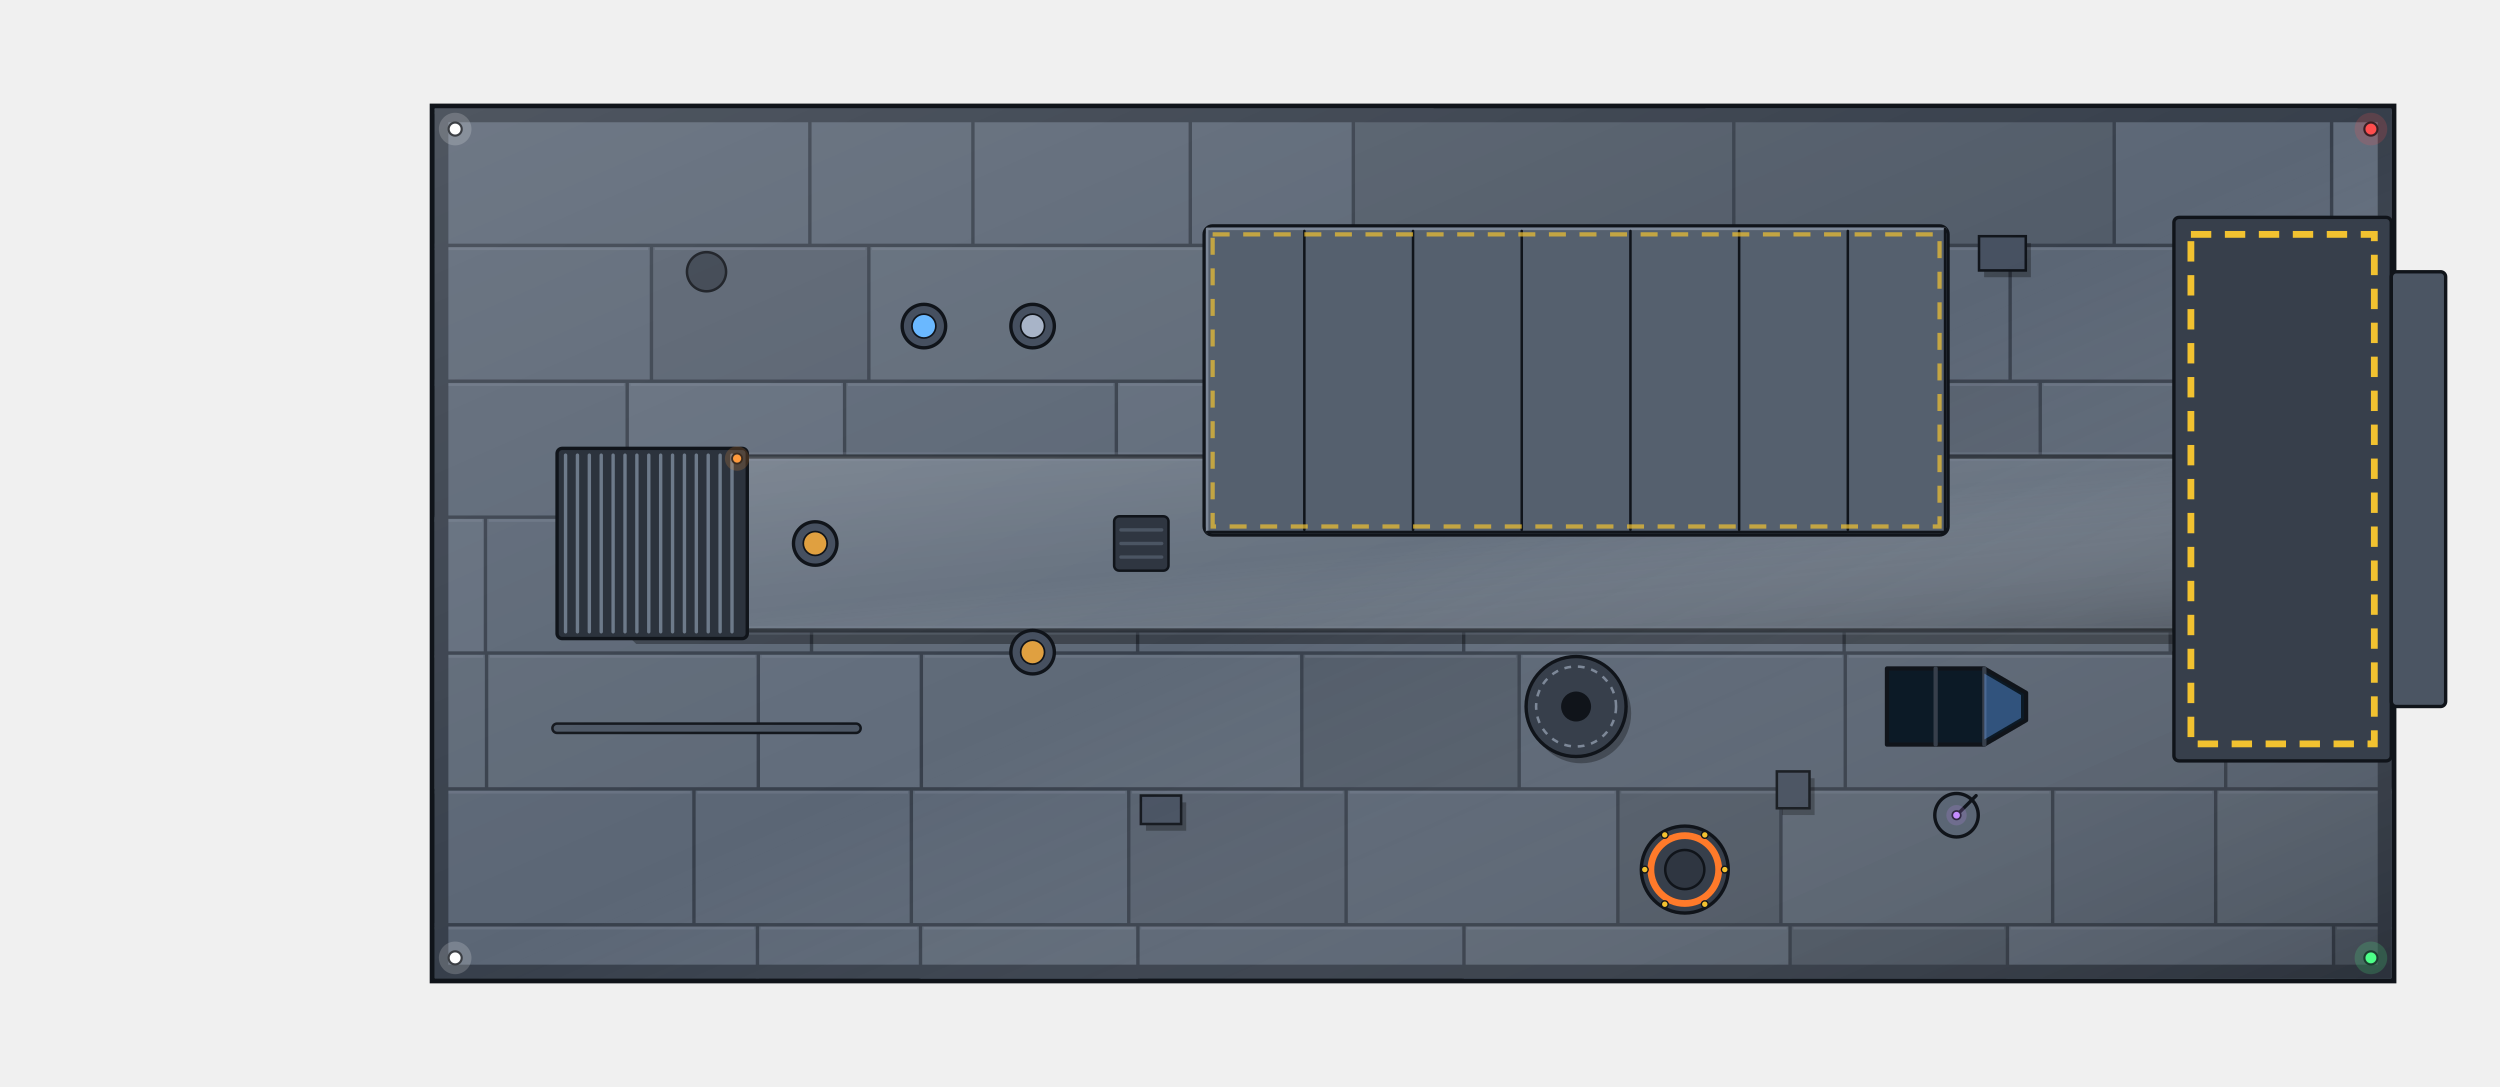
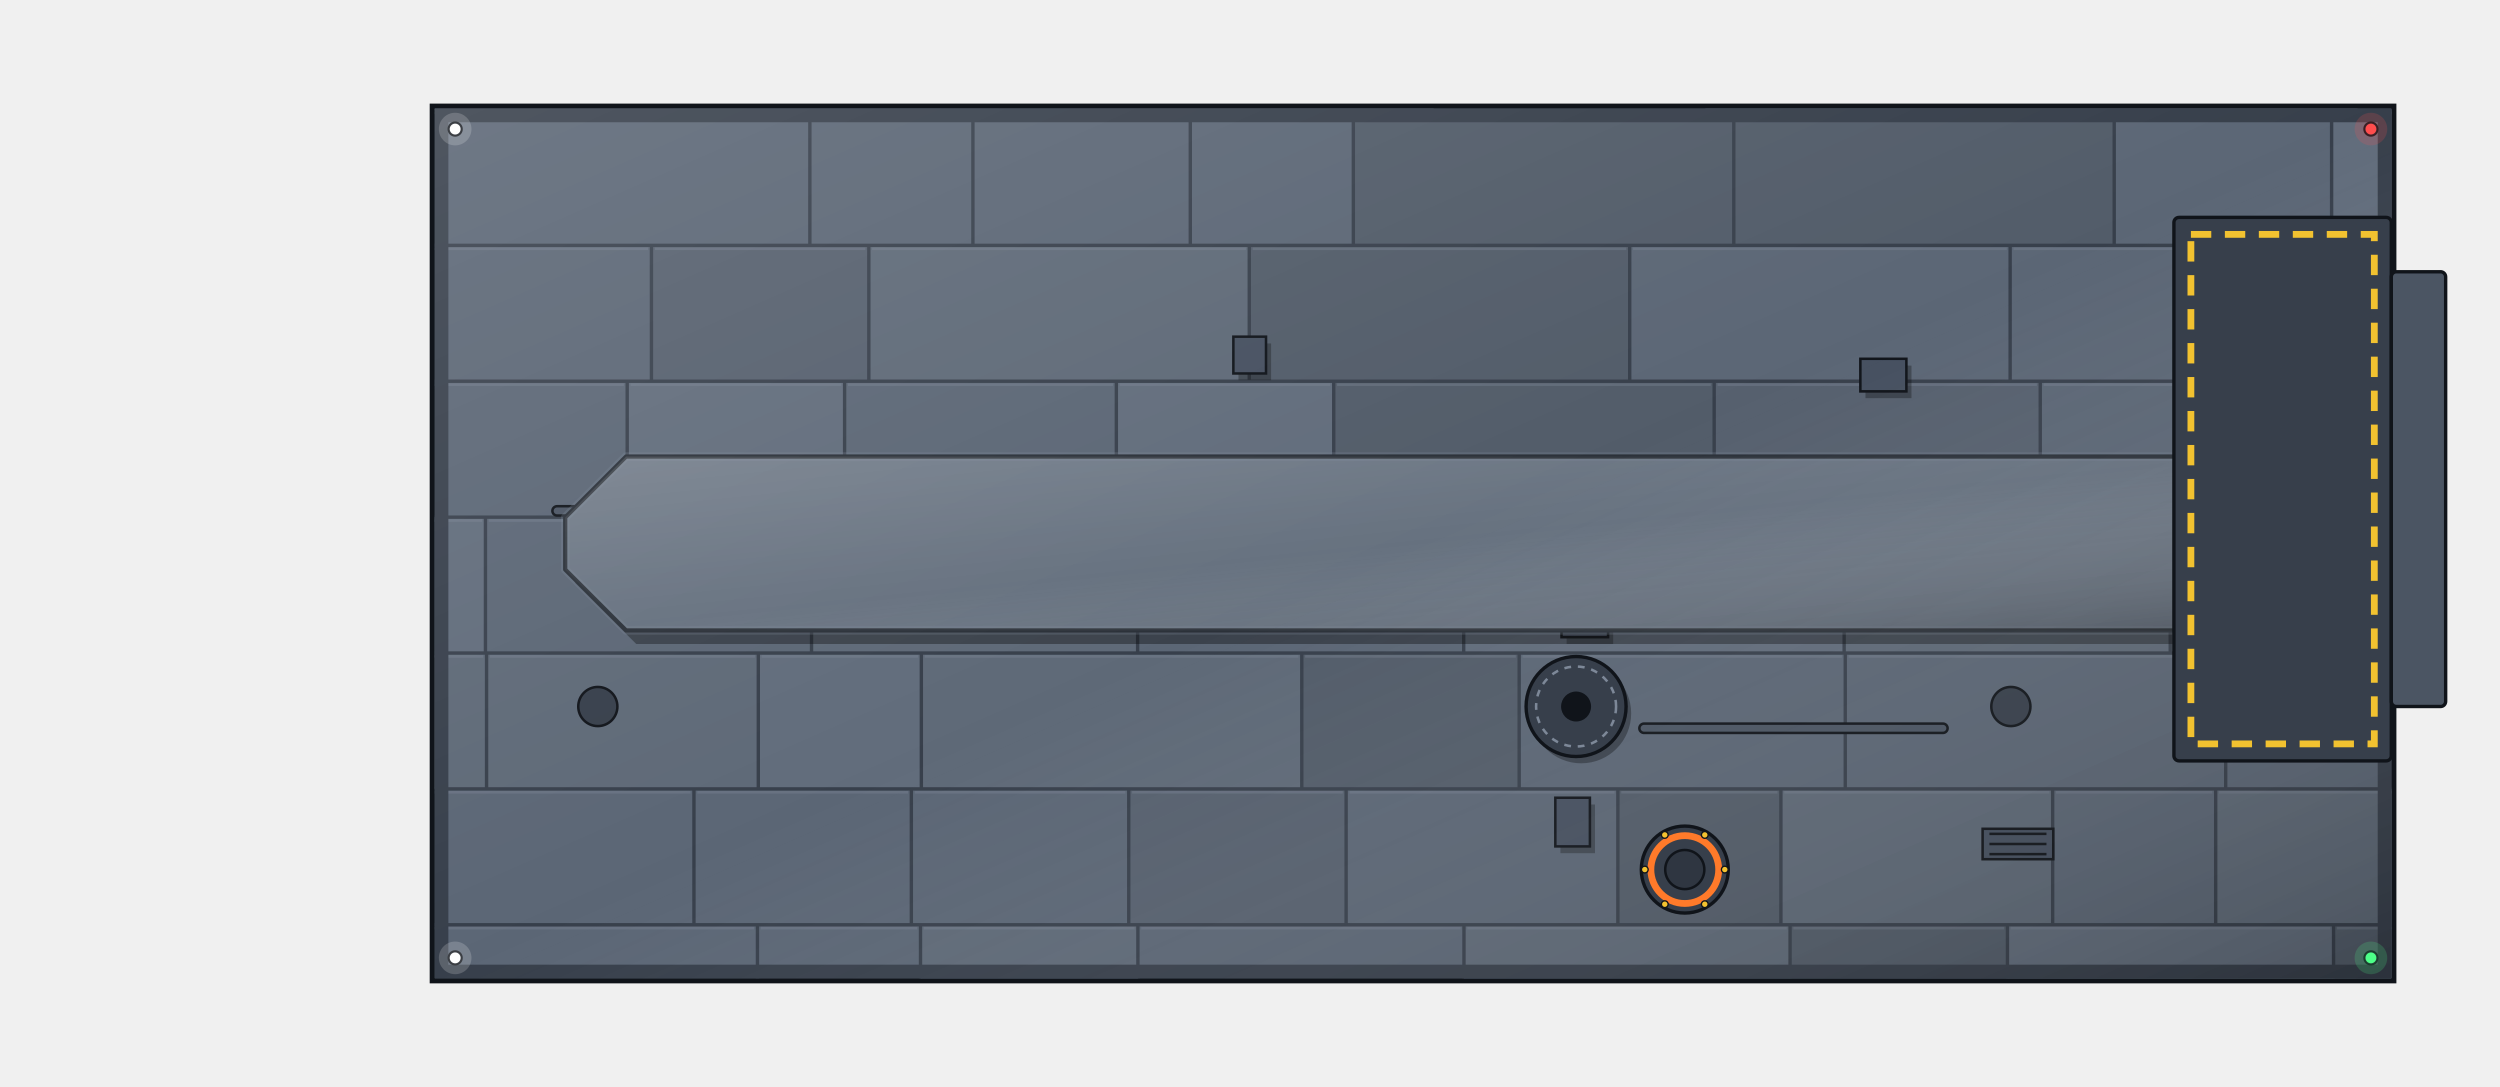
<svg xmlns="http://www.w3.org/2000/svg" width="1472" height="640" viewBox="-832 -320 1472 640">
  <defs>
    <clipPath id="salvage_tug_roof">
      <path d="M-576 -256h64v64h-64zM-576 -192h64v64h-64zM-576 -128h64v64h-64zM-576 -64h64v64h-64zM-576 0h64v64h-64zM-576 64h64v64h-64zM-576 128h64v64h-64zM-576 192h64v64h-64zM-512 -256h64v64h-64zM-512 -192h64v64h-64zM-512 -128h64v64h-64zM-512 -64h64v64h-64zM-512 0h64v64h-64zM-512 64h64v64h-64zM-512 128h64v64h-64zM-512 192h64v64h-64zM-448 -256h64v64h-64zM-448 -192h64v64h-64zM-448 -128h64v64h-64zM-448 -64h64v64h-64zM-448 0h64v64h-64zM-448 64h64v64h-64zM-448 128h64v64h-64zM-448 192h64v64h-64zM-384 -256h64v64h-64zM-384 -192h64v64h-64zM-384 -128h64v64h-64zM-384 -64h64v64h-64zM-384 0h64v64h-64zM-384 64h64v64h-64zM-384 128h64v64h-64zM-384 192h64v64h-64zM-320 -256h64v64h-64zM-320 -192h64v64h-64zM-320 -128h64v64h-64zM-320 -64h64v64h-64zM-320 0h64v64h-64zM-320 64h64v64h-64zM-320 128h64v64h-64zM-320 192h64v64h-64zM-256 -256h64v64h-64zM-256 -192h64v64h-64zM-256 -128h64v64h-64zM-256 -64h64v64h-64zM-256 0h64v64h-64zM-256 64h64v64h-64zM-256 128h64v64h-64zM-256 192h64v64h-64zM-192 -256h64v64h-64zM-192 -192h64v64h-64zM-192 -128h64v64h-64zM-192 -64h64v64h-64zM-192 0h64v64h-64zM-192 64h64v64h-64zM-192 128h64v64h-64zM-192 192h64v64h-64zM-128 -256h64v64h-64zM-128 -192h64v64h-64zM-128 -128h64v64h-64zM-128 -64h64v64h-64zM-128 0h64v64h-64zM-128 64h64v64h-64zM-128 128h64v64h-64zM-128 192h64v64h-64zM-64 -256h64v64h-64zM-64 -192h64v64h-64zM-64 -128h64v64h-64zM-64 -64h64v64h-64zM-64 0h64v64h-64zM-64 64h64v64h-64zM-64 128h64v64h-64zM-64 192h64v64h-64zM0 -256h64v64h-64zM0 -192h64v64h-64zM0 -128h64v64h-64zM0 -64h64v64h-64zM0 0h64v64h-64zM0 64h64v64h-64zM0 128h64v64h-64zM0 192h64v64h-64zM64 -256h64v64h-64zM64 -192h64v64h-64zM64 -128h64v64h-64zM64 -64h64v64h-64zM64 0h64v64h-64zM64 64h64v64h-64zM64 128h64v64h-64zM64 192h64v64h-64zM128 -256h64v64h-64zM128 -192h64v64h-64zM128 -128h64v64h-64zM128 -64h64v64h-64zM128 0h64v64h-64zM128 64h64v64h-64zM128 128h64v64h-64zM128 192h64v64h-64zM192 -256h64v64h-64zM192 -192h64v64h-64zM192 -128h64v64h-64zM192 -64h64v64h-64zM192 0h64v64h-64zM192 64h64v64h-64zM192 128h64v64h-64zM192 192h64v64h-64zM256 -256h64v64h-64zM256 -192h64v64h-64zM256 -128h64v64h-64zM256 -64h64v64h-64zM256 0h64v64h-64zM256 64h64v64h-64zM256 128h64v64h-64zM256 192h64v64h-64zM320 -256h64v64h-64zM320 -192h64v64h-64zM320 -128h64v64h-64zM320 -64h64v64h-64zM320 0h64v64h-64zM320 64h64v64h-64zM320 128h64v64h-64zM320 192h64v64h-64zM384 -256h64v64h-64zM384 -192h64v64h-64zM384 -128h64v64h-64zM384 -64h64v64h-64zM384 0h64v64h-64zM384 64h64v64h-64zM384 128h64v64h-64zM384 192h64v64h-64zM448 -256h64v64h-64zM448 -192h64v64h-64zM448 -128h64v64h-64zM448 -64h64v64h-64zM448 0h64v64h-64zM448 64h64v64h-64zM448 128h64v64h-64zM448 192h64v64h-64zM512 -256h64v64h-64zM512 -192h64v64h-64zM512 -128h64v64h-64zM512 -64h64v64h-64zM512 0h64v64h-64zM512 64h64v64h-64zM512 128h64v64h-64zM512 192h64v64h-64z" />
    </clipPath>
    <linearGradient id="salvage_tug_sheen" x1="0" y1="0" x2="1" y2="1">
      <stop offset="0" stop-color="#ffffff" stop-opacity="0.12" />
      <stop offset="0.5" stop-color="#ffffff" stop-opacity="0" />
      <stop offset="1" stop-color="#000000" stop-opacity="0.22" />
    </linearGradient>
  </defs>
  <g id="base">
    <path d="M-512 -256L-448 -256M-256 -256L-192 -256M448 -256L512 -256M-576 128L-576 192M-64 256L0 256M192 256L256 256M-64 -256L0 -256M320 256L384 256M192 -256L256 -256M-576 -192L-576 -128M320 -256L384 -256M-448 256L-384 256M-320 256L-256 256M384 256L448 256M576 -192L576 -128M-576 -64L-576 0M-448 -256L-384 -256M-192 256L-128 256M-320 -256L-256 -256M384 -256L448 -256M64 256L128 256M576 -64L576 0M-576 64L-576 128M-192 -256L-128 -256M64 -256L128 -256M576 64L576 128M-576 256L-512 256M-576 192L-576 256M128 256L192 256M256 256L320 256M512 256L576 256M576 192L576 256M-576 -256L-512 -256M-576 -256L-576 -192M128 -256L192 -256M256 -256L320 -256M512 -256L576 -256M576 -256L576 -192M-576 -128L-576 -64M-128 256L-64 256M576 -128L576 -64M0 256L64 256M-576 0L-576 64M-128 -256L-64 -256M576 0L576 64M0 -256L64 -256M-384 256L-320 256M576 128L576 192M-512 256L-448 256M-256 256L-192 256M448 256L512 256M-384 -256L-320 -256" fill="none" stroke="#10141a" stroke-width="6" stroke-linecap="square" />
    <path d="M-576 -256h64v64h-64zM-576 -192h64v64h-64zM-576 -128h64v64h-64zM-576 -64h64v64h-64zM-576 0h64v64h-64zM-576 64h64v64h-64zM-576 128h64v64h-64zM-576 192h64v64h-64zM-512 -256h64v64h-64zM-512 -192h64v64h-64zM-512 -128h64v64h-64zM-512 -64h64v64h-64zM-512 0h64v64h-64zM-512 64h64v64h-64zM-512 128h64v64h-64zM-512 192h64v64h-64zM-448 -256h64v64h-64zM-448 -192h64v64h-64zM-448 -128h64v64h-64zM-448 -64h64v64h-64zM-448 0h64v64h-64zM-448 64h64v64h-64zM-448 128h64v64h-64zM-448 192h64v64h-64zM-384 -256h64v64h-64zM-384 -192h64v64h-64zM-384 -128h64v64h-64zM-384 -64h64v64h-64zM-384 0h64v64h-64zM-384 64h64v64h-64zM-384 128h64v64h-64zM-384 192h64v64h-64zM-320 -256h64v64h-64zM-320 -192h64v64h-64zM-320 -128h64v64h-64zM-320 -64h64v64h-64zM-320 0h64v64h-64zM-320 64h64v64h-64zM-320 128h64v64h-64zM-320 192h64v64h-64zM-256 -256h64v64h-64zM-256 -192h64v64h-64zM-256 -128h64v64h-64zM-256 -64h64v64h-64zM-256 0h64v64h-64zM-256 64h64v64h-64zM-256 128h64v64h-64zM-256 192h64v64h-64zM-192 -256h64v64h-64zM-192 -192h64v64h-64zM-192 -128h64v64h-64zM-192 -64h64v64h-64zM-192 0h64v64h-64zM-192 64h64v64h-64zM-192 128h64v64h-64zM-192 192h64v64h-64zM-128 -256h64v64h-64zM-128 -192h64v64h-64zM-128 -128h64v64h-64zM-128 -64h64v64h-64zM-128 0h64v64h-64zM-128 64h64v64h-64zM-128 128h64v64h-64zM-128 192h64v64h-64zM-64 -256h64v64h-64zM-64 -192h64v64h-64zM-64 -128h64v64h-64zM-64 -64h64v64h-64zM-64 0h64v64h-64zM-64 64h64v64h-64zM-64 128h64v64h-64zM-64 192h64v64h-64zM0 -256h64v64h-64zM0 -192h64v64h-64zM0 -128h64v64h-64zM0 -64h64v64h-64zM0 0h64v64h-64zM0 64h64v64h-64zM0 128h64v64h-64zM0 192h64v64h-64zM64 -256h64v64h-64zM64 -192h64v64h-64zM64 -128h64v64h-64zM64 -64h64v64h-64zM64 0h64v64h-64zM64 64h64v64h-64zM64 128h64v64h-64zM64 192h64v64h-64zM128 -256h64v64h-64zM128 -192h64v64h-64zM128 -128h64v64h-64zM128 -64h64v64h-64zM128 0h64v64h-64zM128 64h64v64h-64zM128 128h64v64h-64zM128 192h64v64h-64zM192 -256h64v64h-64zM192 -192h64v64h-64zM192 -128h64v64h-64zM192 -64h64v64h-64zM192 0h64v64h-64zM192 64h64v64h-64zM192 128h64v64h-64zM192 192h64v64h-64zM256 -256h64v64h-64zM256 -192h64v64h-64zM256 -128h64v64h-64zM256 -64h64v64h-64zM256 0h64v64h-64zM256 64h64v64h-64zM256 128h64v64h-64zM256 192h64v64h-64zM320 -256h64v64h-64zM320 -192h64v64h-64zM320 -128h64v64h-64zM320 -64h64v64h-64zM320 0h64v64h-64zM320 64h64v64h-64zM320 128h64v64h-64zM320 192h64v64h-64zM384 -256h64v64h-64zM384 -192h64v64h-64zM384 -128h64v64h-64zM384 -64h64v64h-64zM384 0h64v64h-64zM384 64h64v64h-64zM384 128h64v64h-64zM384 192h64v64h-64zM448 -256h64v64h-64zM448 -192h64v64h-64zM448 -128h64v64h-64zM448 -64h64v64h-64zM448 0h64v64h-64zM448 64h64v64h-64zM448 128h64v64h-64zM448 192h64v64h-64zM512 -256h64v64h-64zM512 -192h64v64h-64zM512 -128h64v64h-64zM512 -64h64v64h-64zM512 0h64v64h-64zM512 64h64v64h-64zM512 128h64v64h-64zM512 192h64v64h-64z" fill="#5b6675" />
    <g clip-path="url(#salvage_tug_roof)">
      <path d="M-659.86 -335.51h224v80h-224zM-243.86 -335.51h160v80h-160zM332.14 -335.51h224v80h-224zM-448.43 -175.51h128v80h-128zM177.3 -95.51h192v80h-192zM529.3 -95.51h224v80h-224zM-167.4 144.49h128v80h-128z" fill="#56606e" />
      <path d="M-435.86 -335.51h192v80h-192zM-83.86 -335.51h96v80h-96zM540.85 -255.51h160v80h-160zM-462.7 -95.51h128v80h-128zM-174.7 -95.51h128v80h-128zM-674.17 -15.51h128v80h-128zM29.83 -15.51h224v80h-224zM445.83 -15.51h96v80h-96zM-385.51 64.49h96v80h-96zM349.99 224.49h192v80h-192z" fill="#616c7b" />
      <path d="M-35.15 -255.51h224v80h-224zM188.85 -255.51h224v80h-224zM-96.43 -175.51h224v80h-224zM-46.7 -95.51h224v80h-224zM-65.51 64.49h128v80h-128zM120.6 144.49h96v80h-96zM221.99 224.49h128v80h-128zM541.99 224.49h160v80h-160z" fill="#525c69" />
      <path d="M172.14 -335.51h160v80h-160zM-320.43 -175.51h224v80h-224zM-354.17 -15.51h192v80h-192zM253.83 -15.51h192v80h-192zM-641.51 64.49h96v80h-96zM-545.51 64.49h160v80h-160zM-289.51 64.49h224v80h-224zM216.6 144.49h160v80h-160zM472.6 144.49h192v80h-192zM-290.01 224.49h128v80h-128zM29.99 224.49h192v80h-192z" fill="#5e6977" />
      <path d="M-659.86 -335.51v80M-435.86 -335.51v80M-243.86 -335.51v80M-83.86 -335.51v80M12.14 -335.51v80M172.14 -335.51v80M332.14 -335.51v80M556.14 -335.51v80M-704 -335.51H640M-579.15 -255.51v80M-355.15 -255.51v80M-259.15 -255.51v80M-131.15 -255.51v80M-35.15 -255.51v80M188.85 -255.51v80M412.85 -255.51v80M540.85 -255.51v80M-704 -255.51H640M-608.43 -175.51v80M-448.43 -175.51v80M-320.43 -175.51v80M-96.43 -175.51v80M127.57 -175.51v80M351.57 -175.51v80M575.57 -175.51v80M-704 -175.51H640M-590.7 -95.51v80M-462.7 -95.51v80M-334.7 -95.51v80M-174.7 -95.51v80M-46.7 -95.51v80M177.3 -95.51v80M369.3 -95.51v80M529.3 -95.51v80M-704 -95.51H640M-674.17 -15.51v80M-546.17 -15.51v80M-354.17 -15.51v80M-162.17 -15.51v80M29.83 -15.51v80M253.83 -15.51v80M445.83 -15.51v80M541.83 -15.51v80M-704 -15.51H640M-641.51 64.49v80M-545.51 64.49v80M-385.51 64.49v80M-289.51 64.49v80M-65.51 64.49v80M62.49 64.49v80M254.49 64.49v80M478.49 64.49v80M-704 64.49H640M-679.4 144.49v80M-583.4 144.49v80M-423.4 144.49v80M-295.4 144.49v80M-167.4 144.49v80M-39.4 144.49v80M120.6 144.49v80M216.6 144.49v80M376.6 144.49v80M472.6 144.49v80M-704 144.49H640M-610.01 224.49v80M-386.01 224.49v80M-290.01 224.49v80M-162.01 224.49v80M29.99 224.49v80M221.99 224.49v80M349.99 224.49v80M541.99 224.49v80M-704 224.49H640" fill="none" stroke="#373f4b" stroke-width="2" />
      <path d="M-657.86 -333.51h220M-433.86 -333.51h188M-241.86 -333.51h156M-81.86 -333.51h92M14.14 -333.51h156M174.14 -333.51h156M334.14 -333.51h220M558.14 -333.51h220M-577.15 -253.51h220M-353.15 -253.51h92M-257.15 -253.51h124M-129.15 -253.51h92M-33.15 -253.51h220M190.85 -253.51h220M414.85 -253.51h124M542.85 -253.51h156M-606.43 -173.51h156M-446.43 -173.51h124M-318.43 -173.51h220M-94.43 -173.51h220M129.57 -173.51h220M353.57 -173.51h220M577.57 -173.51h156M-588.7 -93.51h124M-460.7 -93.51h124M-332.7 -93.51h156M-172.7 -93.51h124M-44.7 -93.51h220M179.3 -93.51h188M371.3 -93.51h156M531.3 -93.51h220M-672.17 -13.51h124M-544.17 -13.51h188M-352.17 -13.51h188M-160.17 -13.51h188M31.83 -13.51h220M255.83 -13.51h188M447.83 -13.51h92M543.83 -13.51h220M-639.51 66.49h92M-543.51 66.49h156M-383.51 66.49h92M-287.51 66.49h220M-63.51 66.49h124M64.49 66.49h188M256.49 66.49h220M480.49 66.49h124M-677.4 146.49h92M-581.4 146.49h156M-421.4 146.49h124M-293.4 146.49h124M-165.4 146.49h124M-37.4 146.49h156M122.6 146.49h92M218.6 146.49h156M378.6 146.49h92M474.6 146.49h188M-608.01 226.49h220M-384.01 226.49h92M-288.01 226.49h124M-160.01 226.49h188M31.99 226.49h188M223.99 226.49h124M351.99 226.49h188M543.99 226.49h156" fill="none" stroke="#7d8898" stroke-width="1.5" opacity="0.35" />
      <path d="M-512 -256L-448 -256M-256 -256L-192 -256M448 -256L512 -256M-576 128L-576 192M-64 256L0 256M192 256L256 256M-64 -256L0 -256M320 256L384 256M192 -256L256 -256M-576 -192L-576 -128M320 -256L384 -256M-448 256L-384 256M-320 256L-256 256M384 256L448 256M576 -192L576 -128M-576 -64L-576 0M-448 -256L-384 -256M-192 256L-128 256M-320 -256L-256 -256M384 -256L448 -256M64 256L128 256M576 -64L576 0M-576 64L-576 128M-192 -256L-128 -256M64 -256L128 -256M576 64L576 128M-576 256L-512 256M-576 192L-576 256M128 256L192 256M256 256L320 256M512 256L576 256M576 192L576 256M-576 -256L-512 -256M-576 -256L-576 -192M128 -256L192 -256M256 -256L320 -256M512 -256L576 -256M576 -256L576 -192M-576 -128L-576 -64M-128 256L-64 256M576 -128L576 -64M0 256L64 256M-576 0L-576 64M-128 -256L-64 -256M576 0L576 64M0 -256L64 -256M-384 256L-320 256M576 128L576 192M-512 256L-448 256M-256 256L-192 256M448 256L512 256M-384 -256L-320 -256" fill="none" stroke="#373f4b" stroke-width="16" stroke-linecap="square" />
-       <path d="M-157.26 152.43h23.7v16.73h-23.7zM217.21 138.22h19.22v21.68h-19.22zM336.25 -176.94h27.53v20.17h-27.53z" fill="#000000" opacity="0.3" />
-       <path d="M-504 108.8h176" fill="none" stroke="#10141a" stroke-width="7" stroke-linecap="round" />
-       <path d="M-504 108.8h176" fill="none" stroke="#4b5563" stroke-width="4" stroke-linecap="round" />
-       <path d="M-160.26 148.43h23.7v16.73h-23.7zM214.21 134.22h19.22v21.68h-19.22zM333.25 -180.94h27.53v20.17h-27.53z" fill="#465060" stroke="#10141a" stroke-width="1.5" />
-       <path d="M-427.52 -160a11.52 11.52 0 1 0 23.04 0a11.52 11.52 0 1 0 -23.04 0z" fill="#373f4b" stroke="#10141a" stroke-width="1.5" />
+       <path d="M-285.26 24.43h23.7v16.73h-23.7zM-102.79 -117.78h19.22v21.68h-19.22zM-111.75 15.06h27.53v20.17h-27.53zM90.42 36.68h27.41v22.5h-27.41zM86.78 153.7h20.35v28.67h-20.35zM266.38 -104.74h27.1v19.18h-27.1z" fill="#000000" opacity="0.3" />
+       <path d="M-504 -19.2h176M136 108.8h176" fill="none" stroke="#10141a" stroke-width="7" stroke-linecap="round" />
+       <path d="M-504 -19.2h176M136 108.8h176" fill="none" stroke="#4b5563" stroke-width="4" stroke-linecap="round" />
+       <path d="M-288.26 20.43h23.7v16.73h-23.7zM-105.79 -121.78h19.22v21.68h-19.22zM-114.75 11.06h27.53v20.17h-27.53zM24.83 21.08h32v17.92h-32zM87.42 32.68h27.41v22.5h-27.41zM83.78 149.7h20.35v28.67h-20.35zM263.38 -108.74h27.1v19.18h-27.1zM335.36 167.99h41.6v17.92h-41.6z" fill="#465060" stroke="#10141a" stroke-width="1.5" />
+       <path d="M28.83 24.08h24M28.83 30.04h24M28.83 36h24M339.36 170.99h33.6M339.36 176.95h33.6M339.36 182.91h33.6" fill="none" stroke="#10141a" stroke-width="1.5" />
+       <path d="M-491.52 96a11.52 11.52 0 1 0 23.04 0a11.52 11.52 0 1 0 -23.04 0zM20.48 -32a11.52 11.52 0 1 0 23.04 0a11.52 11.52 0 1 0 -23.04 0zM276.48 32a11.52 11.52 0 1 0 23.04 0a11.52 11.52 0 1 0 -23.04 0zM340.48 96a11.52 11.52 0 1 0 23.04 0a11.52 11.52 0 1 0 -23.04 0z" fill="#373f4b" stroke="#10141a" stroke-width="1.5" />
      <polygon points="-493.2,-7.36 -457.36,-43.2 469.36,-43.2 505.2,-7.36 505.2,23.36 469.36,59.2 -457.36,59.2 -493.2,23.36" fill="#000000" opacity="0.35" />
      <polygon points="-499.2,-15.36 -463.36,-51.2 463.36,-51.2 499.2,-15.36 499.2,15.36 463.36,51.2 -463.36,51.2 -499.2,15.36" fill="#66717f" stroke="#10141a" stroke-width="2.5" stroke-linejoin="round" />
      <polygon points="-499.2,-15.36 -463.36,-51.2 463.36,-51.2 499.2,-15.36 499.2,15.36 463.36,51.2 -463.36,51.2 -499.2,15.36" fill="none" stroke="#7d8898" stroke-width="5" stroke-linejoin="round" opacity="0.25" />
      <polygon points="-499.2,-15.36 -463.36,-51.2 463.36,-51.2 499.2,-15.36 499.2,15.36 463.36,51.2 -463.36,51.2 -499.2,15.36" fill="url(#salvage_tug_sheen)" />
      <rect x="-576" y="-256" width="1152" height="512" fill="url(#salvage_tug_sheen)" />
    </g>
-     <circle cx="-352" cy="0" r="12.8" fill="#465060" stroke="#10141a" stroke-width="2" />
-     <circle cx="-352" cy="0" r="7.04" fill="#e0a040" stroke="#10141a" stroke-width="1" />
    <circle cx="160" cy="192" r="25.6" fill="#373f4b" stroke="#10141a" stroke-width="2" />
    <circle cx="160" cy="192" r="19.97" fill="none" stroke="#ff7a2a" stroke-width="4" />
    <circle cx="160" cy="192" r="11.52" fill="#2f3641" stroke="#10141a" stroke-width="1.5" />
    <circle cx="183.55" cy="192" r="2" fill="#f2c230" stroke="#10141a" stroke-width="0.8" />
    <circle cx="171.78" cy="212.4" r="2" fill="#f2c230" stroke="#10141a" stroke-width="0.8" />
    <circle cx="148.22" cy="212.4" r="2" fill="#f2c230" stroke="#10141a" stroke-width="0.8" />
    <circle cx="136.45" cy="192" r="2" fill="#f2c230" stroke="#10141a" stroke-width="0.8" />
    <circle cx="148.22" cy="171.6" r="2" fill="#f2c230" stroke="#10141a" stroke-width="0.8" />
    <circle cx="171.78" cy="171.6" r="2" fill="#f2c230" stroke="#10141a" stroke-width="0.8" />
-     <rect x="-504" y="-56" width="112" height="112" rx="3" fill="#2c333d" stroke="#10141a" stroke-width="2" />
-     <line x1="-499" y1="-52" x2="-499" y2="52" stroke="#6d7a8a" stroke-width="2" stroke-linecap="round" />
-     <line x1="-492" y1="-52" x2="-492" y2="52" stroke="#6d7a8a" stroke-width="2" stroke-linecap="round" />
-     <line x1="-485" y1="-52" x2="-485" y2="52" stroke="#6d7a8a" stroke-width="2" stroke-linecap="round" />
-     <line x1="-478" y1="-52" x2="-478" y2="52" stroke="#6d7a8a" stroke-width="2" stroke-linecap="round" />
-     <line x1="-471" y1="-52" x2="-471" y2="52" stroke="#6d7a8a" stroke-width="2" stroke-linecap="round" />
-     <line x1="-464" y1="-52" x2="-464" y2="52" stroke="#6d7a8a" stroke-width="2" stroke-linecap="round" />
-     <line x1="-457" y1="-52" x2="-457" y2="52" stroke="#6d7a8a" stroke-width="2" stroke-linecap="round" />
-     <line x1="-450" y1="-52" x2="-450" y2="52" stroke="#6d7a8a" stroke-width="2" stroke-linecap="round" />
-     <line x1="-443" y1="-52" x2="-443" y2="52" stroke="#6d7a8a" stroke-width="2" stroke-linecap="round" />
-     <line x1="-436" y1="-52" x2="-436" y2="52" stroke="#6d7a8a" stroke-width="2" stroke-linecap="round" />
-     <line x1="-429" y1="-52" x2="-429" y2="52" stroke="#6d7a8a" stroke-width="2" stroke-linecap="round" />
-     <line x1="-422" y1="-52" x2="-422" y2="52" stroke="#6d7a8a" stroke-width="2" stroke-linecap="round" />
-     <line x1="-415" y1="-52" x2="-415" y2="52" stroke="#6d7a8a" stroke-width="2" stroke-linecap="round" />
-     <line x1="-408" y1="-52" x2="-408" y2="52" stroke="#6d7a8a" stroke-width="2" stroke-linecap="round" />
-     <line x1="-401" y1="-52" x2="-401" y2="52" stroke="#6d7a8a" stroke-width="2" stroke-linecap="round" />
-     <circle cx="-398" cy="-50" r="3" fill="#1b2028" stroke="#10141a" stroke-width="1" />
    <circle cx="99" cy="100" r="29.44" fill="#000000" opacity="0.3" />
    <circle cx="96" cy="96" r="29.44" fill="#373f4b" stroke="#10141a" stroke-width="2" />
    <circle cx="96" cy="96" r="23.55" fill="none" stroke="#7d8898" stroke-width="1.5" stroke-dasharray="4 4" />
    <circle cx="96" cy="96" r="8.83" fill="#10141a" />
-     <rect x="-176" y="-16" width="32" height="32" rx="3" fill="#2f3641" stroke="#10141a" stroke-width="1.5" />
-     <line x1="-172" y1="-8" x2="-148" y2="-8" stroke="#4b5563" stroke-width="2" stroke-linecap="round" />
-     <line x1="-172" y1="0" x2="-148" y2="0" stroke="#4b5563" stroke-width="2" stroke-linecap="round" />
-     <line x1="-172" y1="8" x2="-148" y2="8" stroke="#4b5563" stroke-width="2" stroke-linecap="round" />
-     <polygon points="279.04,73.6 336.38,73.6 360.96,87.94 360.96,104.06 336.38,118.4 279.04,118.4" fill="#0c1a26" stroke="#10141a" stroke-width="2.5" stroke-linejoin="round" />
-     <line x1="336.38" y1="73.6" x2="336.38" y2="118.4" stroke="#373f4b" stroke-width="2.5" stroke-linecap="round" />
-     <line x1="307.71" y1="73.6" x2="307.71" y2="118.4" stroke="#373f4b" stroke-width="2.5" stroke-linecap="round" />
-     <circle cx="320" cy="160" r="12.8" fill="#5b6675" stroke="#10141a" stroke-width="2" />
-     <line x1="320" y1="160" x2="331.52" y2="148.48" stroke="#10141a" stroke-width="2" stroke-linecap="round" />
-     <circle cx="320" cy="160" r="2.5" fill="#1b2028" stroke="#10141a" stroke-width="1" />
-     <rect x="-123" y="-187" width="438" height="182" rx="5" fill="#55606e" stroke="#10141a" stroke-width="2" />
-     <path d="M-121.25,-6.75 L-121.25,-185.25 L313.25,-185.25" fill="none" stroke="#7d8898" stroke-width="1.5" stroke-linejoin="round" stroke-linecap="round" />
-     <path d="M313.25,-185.25 L313.25,-6.75 L-121.25,-6.75" fill="none" stroke="#10141a" stroke-width="1.5" stroke-linejoin="round" stroke-linecap="round" />
-     <line x1="-64" y1="-184" x2="-64" y2="-8" stroke="#10141a" stroke-width="1.5" stroke-linecap="round" />
-     <line x1="0" y1="-184" x2="0" y2="-8" stroke="#10141a" stroke-width="1.5" stroke-linecap="round" />
-     <line x1="64" y1="-184" x2="64" y2="-8" stroke="#10141a" stroke-width="1.5" stroke-linecap="round" />
-     <line x1="128" y1="-184" x2="128" y2="-8" stroke="#10141a" stroke-width="1.5" stroke-linecap="round" />
-     <line x1="192" y1="-184" x2="192" y2="-8" stroke="#10141a" stroke-width="1.5" stroke-linecap="round" />
-     <line x1="256" y1="-184" x2="256" y2="-8" stroke="#10141a" stroke-width="1.5" stroke-linecap="round" />
-     <rect x="-118" y="-182" width="428" height="172" fill="none" stroke="#f2c230" stroke-width="2.5" stroke-dasharray="10 8" opacity="0.7" />
    <rect x="448" y="-192" width="128" height="320" rx="3" fill="#373f4b" stroke="#10141a" stroke-width="2" />
    <rect x="458" y="-182" width="108" height="300" fill="none" stroke="#f2c230" stroke-width="4" stroke-dasharray="12 8" />
    <rect x="576" y="-160" width="32" height="256" rx="3" fill="#4b5563" stroke="#10141a" stroke-width="2" />
-     <circle cx="-224" cy="64" r="12.8" fill="#465060" stroke="#10141a" stroke-width="2" />
-     <circle cx="-224" cy="64" r="7.04" fill="#e0a040" stroke="#10141a" stroke-width="1" />
-     <circle cx="-288" cy="-128" r="12.8" fill="#465060" stroke="#10141a" stroke-width="2" />
-     <circle cx="-288" cy="-128" r="7.04" fill="#6ab8ff" stroke="#10141a" stroke-width="1" />
-     <circle cx="-224" cy="-128" r="12.8" fill="#465060" stroke="#10141a" stroke-width="2" />
-     <circle cx="-224" cy="-128" r="7.04" fill="#a8b4c8" stroke="#10141a" stroke-width="1" />
    <circle cx="564" cy="-244" r="4" fill="#1b2028" stroke="#10141a" stroke-width="1" />
    <circle cx="-564" cy="-244" r="4" fill="#1b2028" stroke="#10141a" stroke-width="1" />
    <circle cx="564" cy="244" r="4" fill="#1b2028" stroke="#10141a" stroke-width="1" />
    <circle cx="-564" cy="244" r="4" fill="#1b2028" stroke="#10141a" stroke-width="1" />
  </g>
  <g id="emissive">
-     <g data-light="glow">
-       <circle cx="-398" cy="-50" r="7.2" fill="#ff9a3c" opacity="0.18" />
-       <circle cx="-398" cy="-50" r="2.4" fill="#ff9a3c" />
-     </g>
-     <polygon points="336.38,76.6 357.96,89.28 357.96,102.72 336.38,115.4" fill="#6aa8ff" opacity="0.4" />
-     <g data-light="glow">
-       <circle cx="320" cy="160" r="6" fill="#c58cff" opacity="0.18" />
-       <circle cx="320" cy="160" r="2" fill="#c58cff" />
-     </g>
    <g data-light="glow">
      <circle cx="564" cy="-244" r="9.6" fill="#ff4d4d" opacity="0.18" />
      <circle cx="564" cy="-244" r="3.2" fill="#ff4d4d" />
    </g>
    <g data-light="glow">
      <circle cx="-564" cy="-244" r="9.6" fill="#ffffff" opacity="0.18" />
      <circle cx="-564" cy="-244" r="3.2" fill="#ffffff" />
    </g>
    <g data-light="glow">
      <circle cx="564" cy="244" r="9.6" fill="#4dff88" opacity="0.18" />
      <circle cx="564" cy="244" r="3.2" fill="#4dff88" />
    </g>
    <g data-light="glow">
      <circle cx="-564" cy="244" r="9.6" fill="#ffffff" opacity="0.18" />
      <circle cx="-564" cy="244" r="3.2" fill="#ffffff" />
    </g>
  </g>
</svg>
